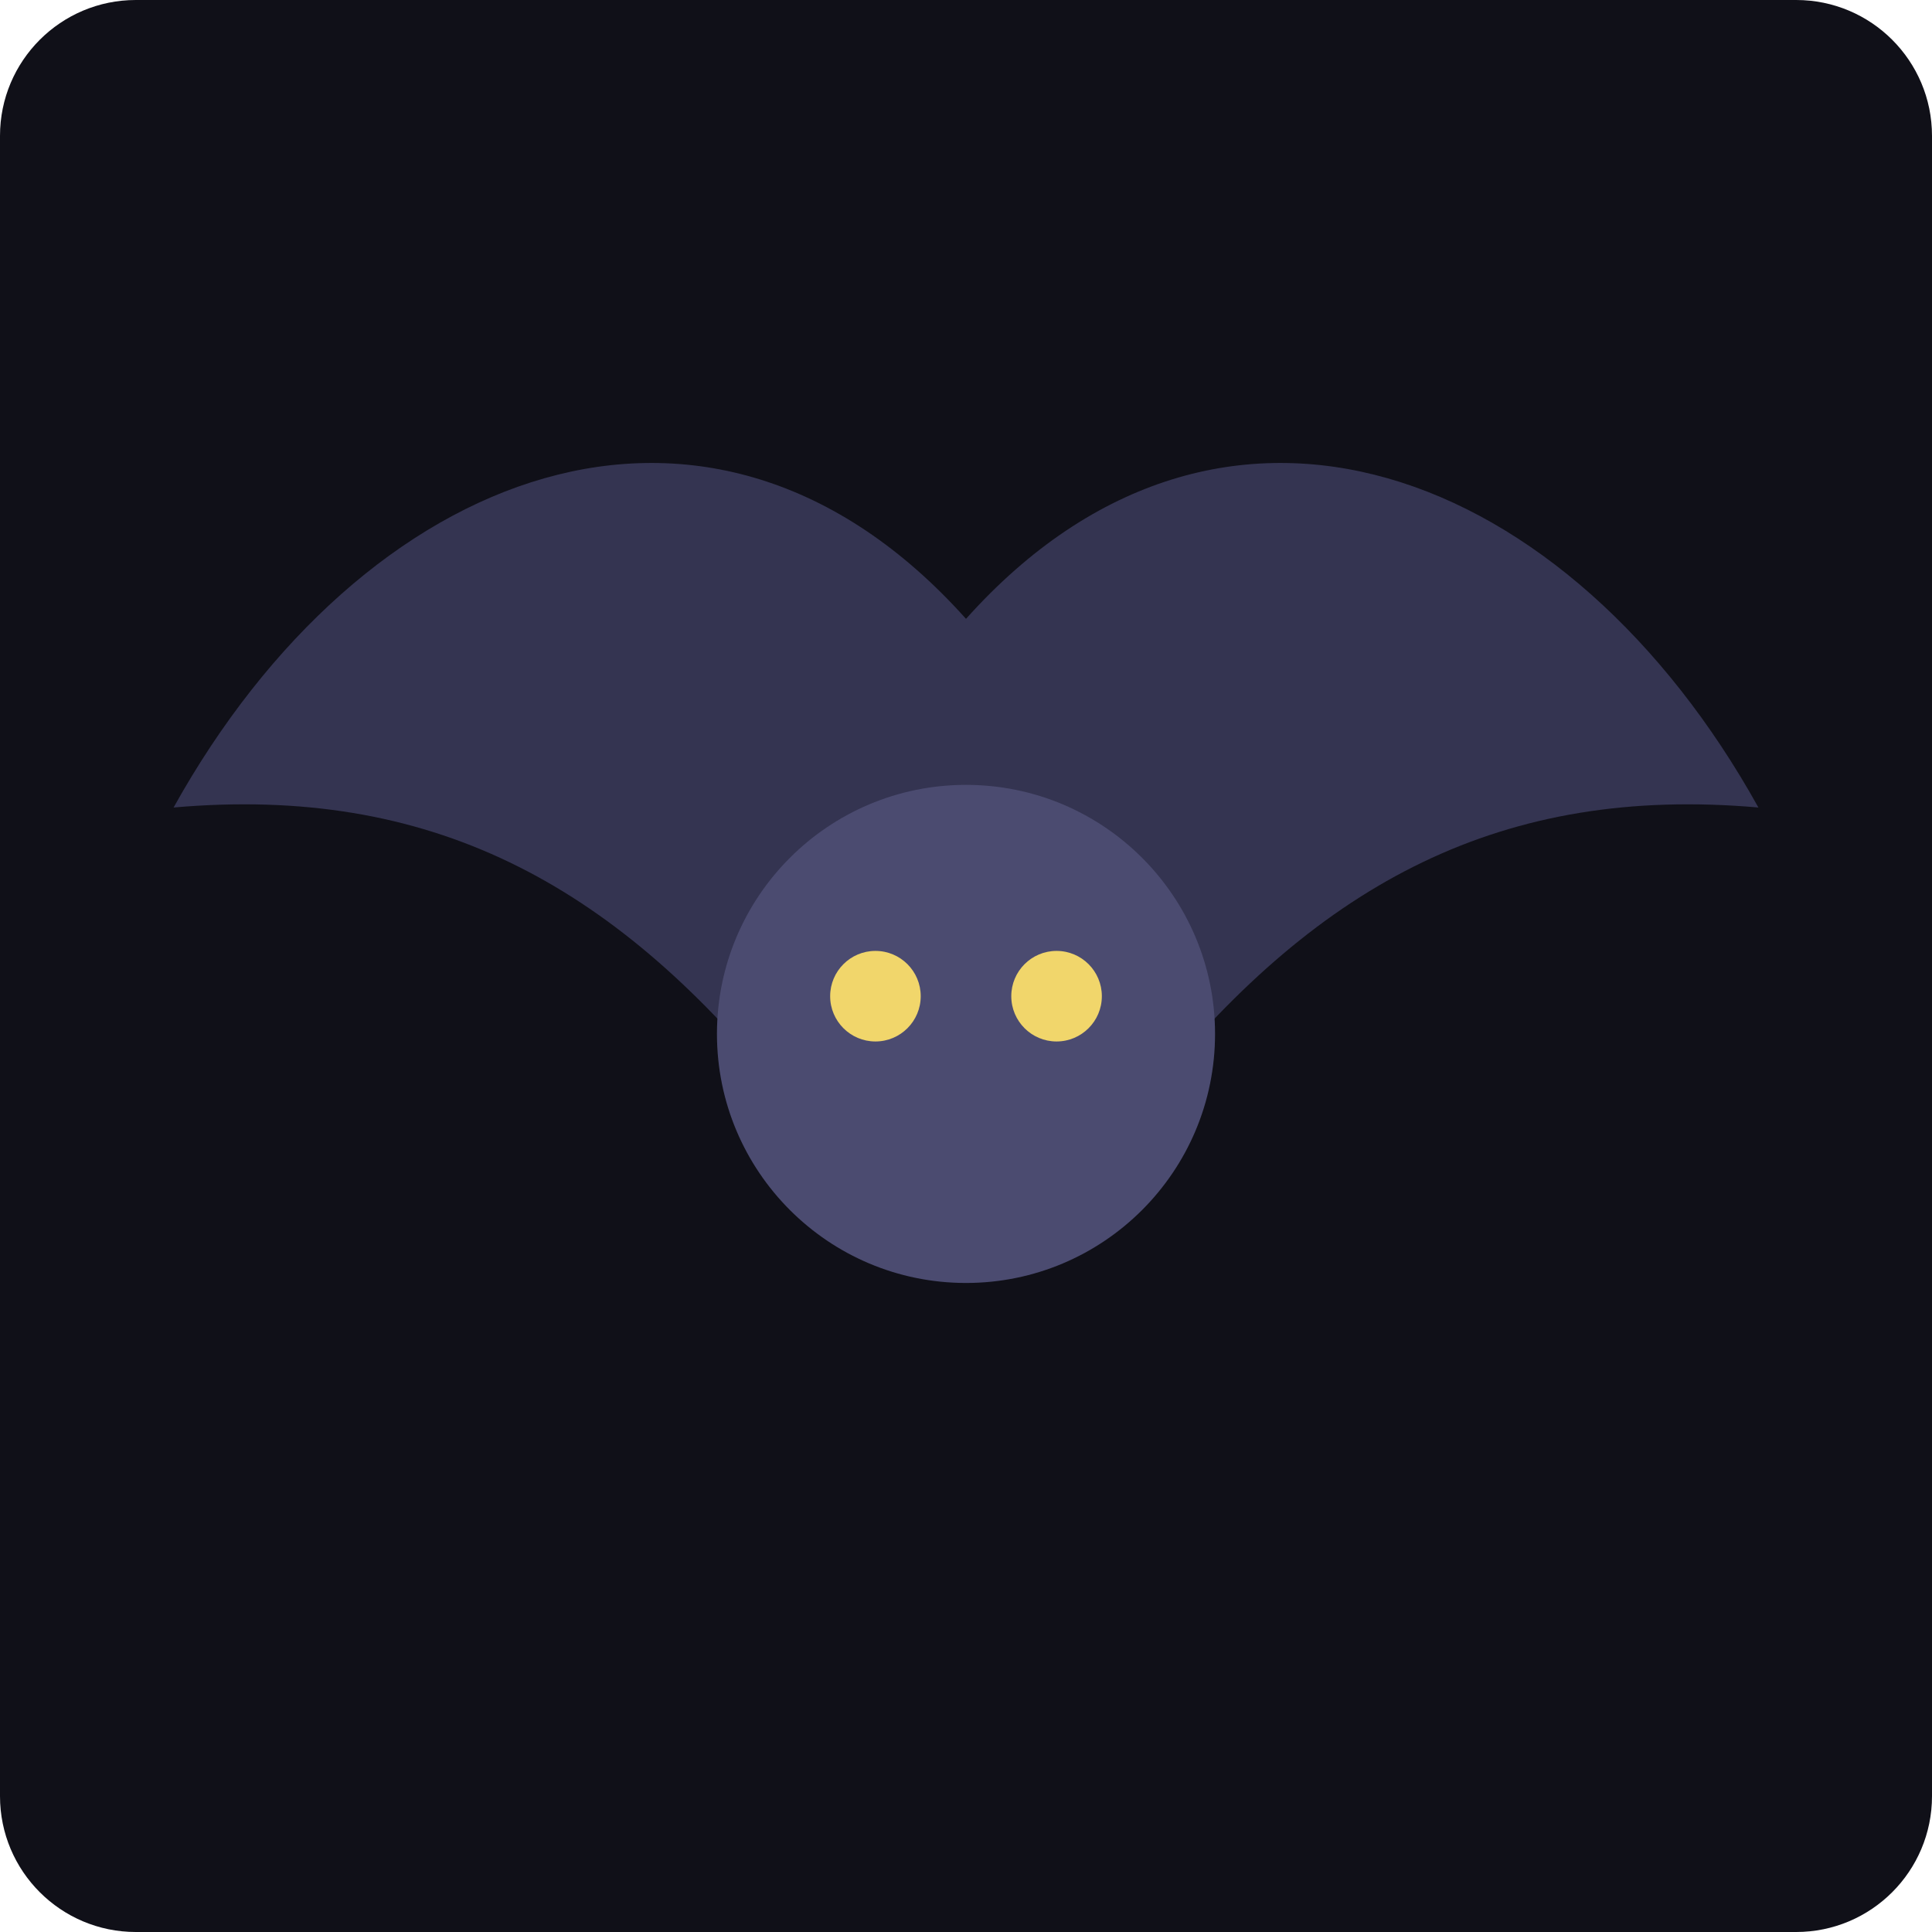
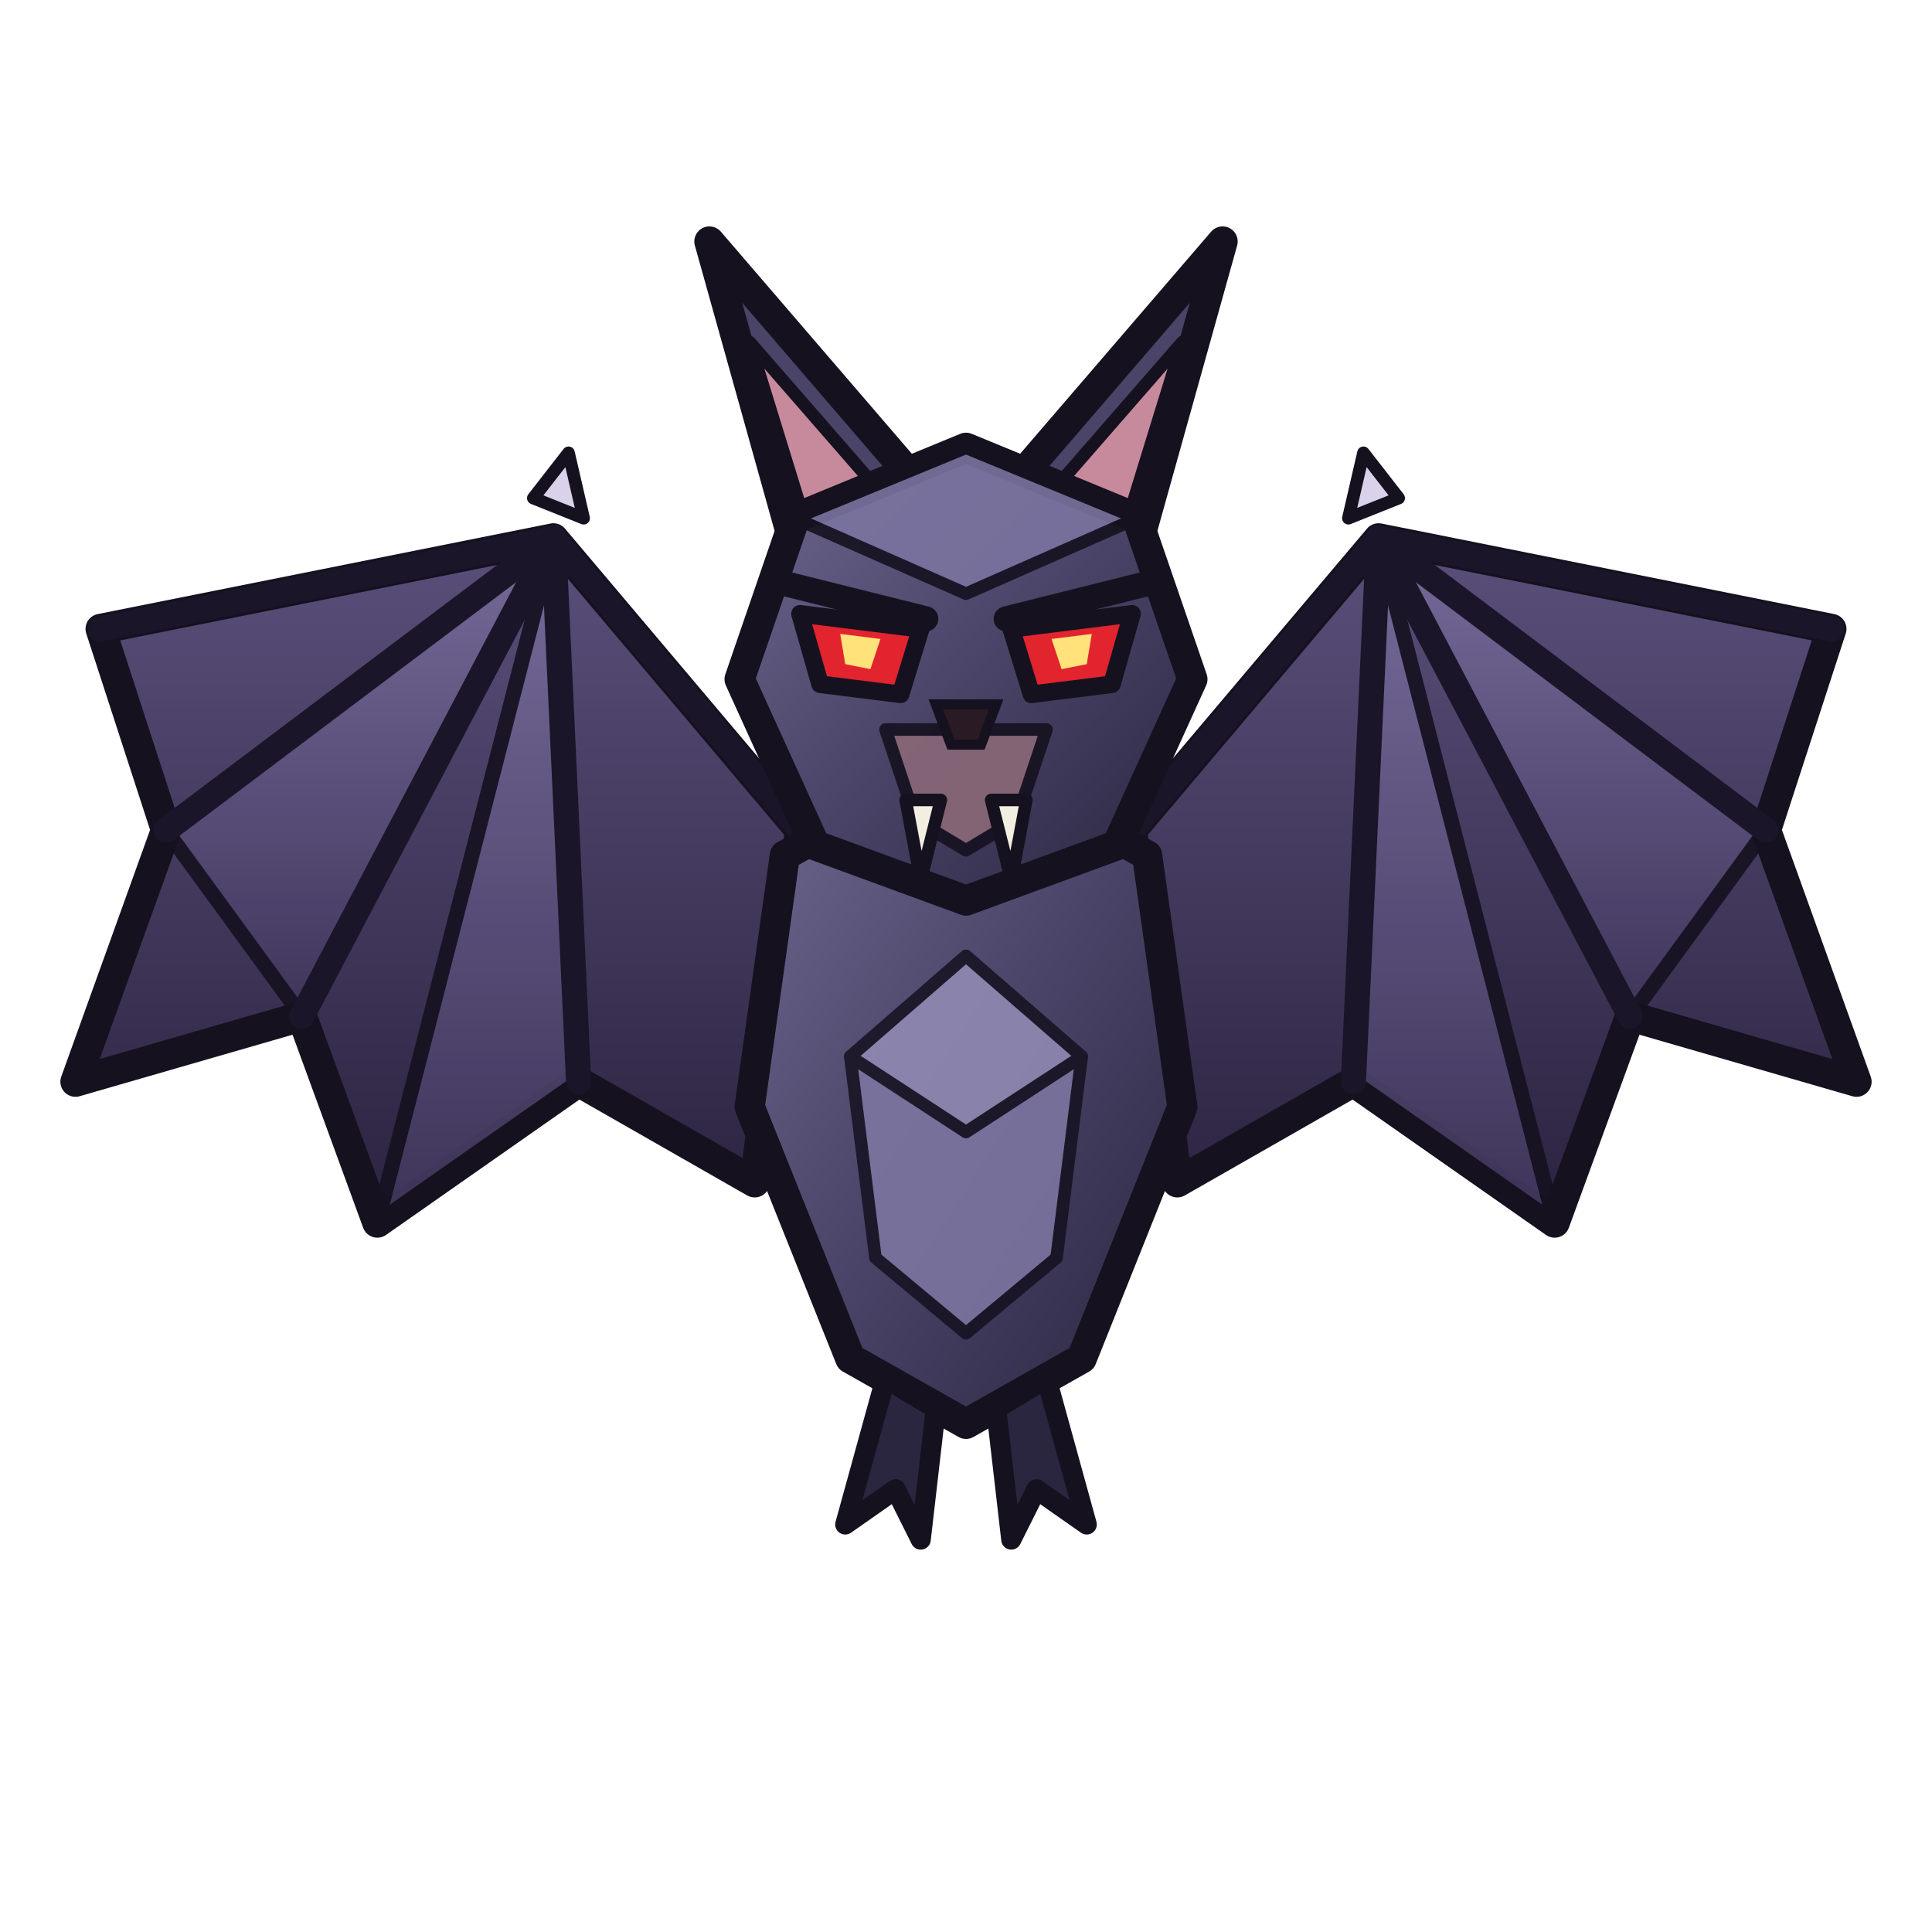
- <svg xmlns="http://www.w3.org/2000/svg" viewBox="0 0 256 256">
-   <rect width="256" height="256" rx="18" fill="#101018" />
-   <path fill="#343451" d="M128 82c-34-38-80-20-105 25 34-3 58 10 80 37h50c22-27 46-40 80-37-25-45-71-63-105-25z" />
-   <circle cx="128" cy="137" r="33" fill="#4b4b70" />
-   <circle cx="116" cy="132" r="6" fill="#f1d66b" />
-   <circle cx="140" cy="132" r="6" fill="#f1d66b" />
+ <svg xmlns="http://www.w3.org/2000/svg" viewBox="0 0 768 768">
+   <defs>
+     <linearGradient id="fur" x1="0" y1="0" x2="1" y2="1">
+       <stop offset="0" stop-color="#6E6890" />
+       <stop offset="0.5" stop-color="#4A4468" />
+       <stop offset="1" stop-color="#2A2640" />
+     </linearGradient>
+     <linearGradient id="wing" x1="0" y1="0" x2="0" y2="1">
+       <stop offset="0" stop-color="#5A4F7A" />
+       <stop offset="1" stop-color="#2B2340" />
+     </linearGradient>
+     <linearGradient id="wingLight" x1="0" y1="0" x2="0" y2="1">
+       <stop offset="0" stop-color="#7A6E9E" />
+       <stop offset="1" stop-color="#40365C" />
+     </linearGradient>
+   </defs>
+   <g stroke="#15111F" stroke-width="12" stroke-linejoin="round">
+     <polygon points="318,330 220,214 40,250 66,330 30,430 120,404 150,486 230,430 300,470" fill="url(#wing)" />
+     <polygon points="450,330 548,214 728,250 702,330 738,430 648,404 618,486 538,430 468,470" fill="url(#wing)" />
+   </g>
+   <g stroke="#15111F" stroke-width="6" stroke-linejoin="round" opacity="0.9">
+     <polygon points="220,214 66,330 120,404" fill="url(#wingLight)" />
+     <polygon points="220,214 150,486 230,430" fill="url(#wingLight)" />
+     <polygon points="548,214 702,330 648,404" fill="url(#wingLight)" />
+     <polygon points="548,214 618,486 538,430" fill="url(#wingLight)" />
+   </g>
+   <g stroke="#1A1528" stroke-width="10" stroke-linecap="round" fill="none">
+     <polyline points="318,330 220,214 40,250" />
+     <line x1="220" y1="214" x2="66" y2="330" />
+     <line x1="220" y1="214" x2="120" y2="404" />
+     <line x1="220" y1="214" x2="230" y2="430" />
+     <polyline points="450,330 548,214 728,250" />
+     <line x1="548" y1="214" x2="702" y2="330" />
+     <line x1="548" y1="214" x2="648" y2="404" />
+     <line x1="548" y1="214" x2="538" y2="430" />
+   </g>
+   <g fill="#D9D2EA" stroke="#15111F" stroke-width="5" stroke-linejoin="round">
+     <polygon points="212,198 226,180 232,206" />
+     <polygon points="556,198 542,180 536,206" />
+   </g>
+   <g stroke="#15111F" stroke-width="12" stroke-linejoin="round">
+     <polygon points="384,300 456,340 470,440 430,540 384,566 338,540 298,440 312,340" fill="url(#fur)" />
+   </g>
+   <g stroke="#15111F" stroke-width="5" stroke-linejoin="round" opacity="0.85">
+     <polygon points="384,380 430,420 420,500 384,530 348,500 338,420" fill="#7F78A3" />
+     <polygon points="384,380 430,420 384,450 338,420" fill="#948DB6" />
+   </g>
+   <g fill="#2A2640" stroke="#15111F" stroke-width="8" stroke-linejoin="round">
+     <polygon points="352,548 336,606 356,592 366,612 372,560" />
+     <polygon points="416,548 432,606 412,592 402,612 396,560" />
+   </g>
+   <g stroke="#15111F" stroke-width="12" stroke-linejoin="round">
+     <polygon points="320,232 282,96 368,196" fill="#4A4468" />
+     <polygon points="448,232 486,96 400,196" fill="#4A4468" />
+   </g>
+   <g stroke="#15111F" stroke-width="5" stroke-linejoin="round">
+     <polygon points="322,214 298,136 352,198" fill="#C78A9C" />
+     <polygon points="446,214 470,136 416,198" fill="#C78A9C" />
+   </g>
+   <g stroke="#15111F" stroke-width="12" stroke-linejoin="round">
+     <polygon points="384,178 452,206 474,270 444,336 384,358 324,336 294,270 316,206" fill="url(#fur)" />
+   </g>
+   <g stroke="#15111F" stroke-width="5" stroke-linejoin="round" opacity="0.9">
+     <polygon points="384,178 452,206 384,236 316,206" fill="#7A73A0" />
+     <polygon points="352,290 416,290 404,326 384,338 364,326" fill="#8A6878" />
+   </g>
+   <polygon points="372,280 396,280 390,296 378,296" fill="#2A1A24" stroke="#15111F" stroke-width="4" />
+   <g stroke="#15111F" stroke-width="7" stroke-linejoin="round">
+     <polygon points="318,244 366,250 358,276 326,272" fill="#E2242F" />
+     <polygon points="450,244 402,250 410,276 442,272" fill="#E2242F" />
+   </g>
+   <polygon points="334,252 350,254 346,266 336,264" fill="#FFE27A" />
+   <polygon points="434,252 418,254 422,266 432,264" fill="#FFE27A" />
+   <g stroke="#15111F" stroke-width="10" stroke-linecap="round">
+     <line x1="312" y1="232" x2="368" y2="246" />
+     <line x1="456" y1="232" x2="400" y2="246" />
+   </g>
+   <g fill="#F3EEE2" stroke="#15111F" stroke-width="5" stroke-linejoin="round">
+     <polygon points="360,318 374,318 366,350" />
+     <polygon points="408,318 394,318 402,350" />
+   </g>
</svg>
